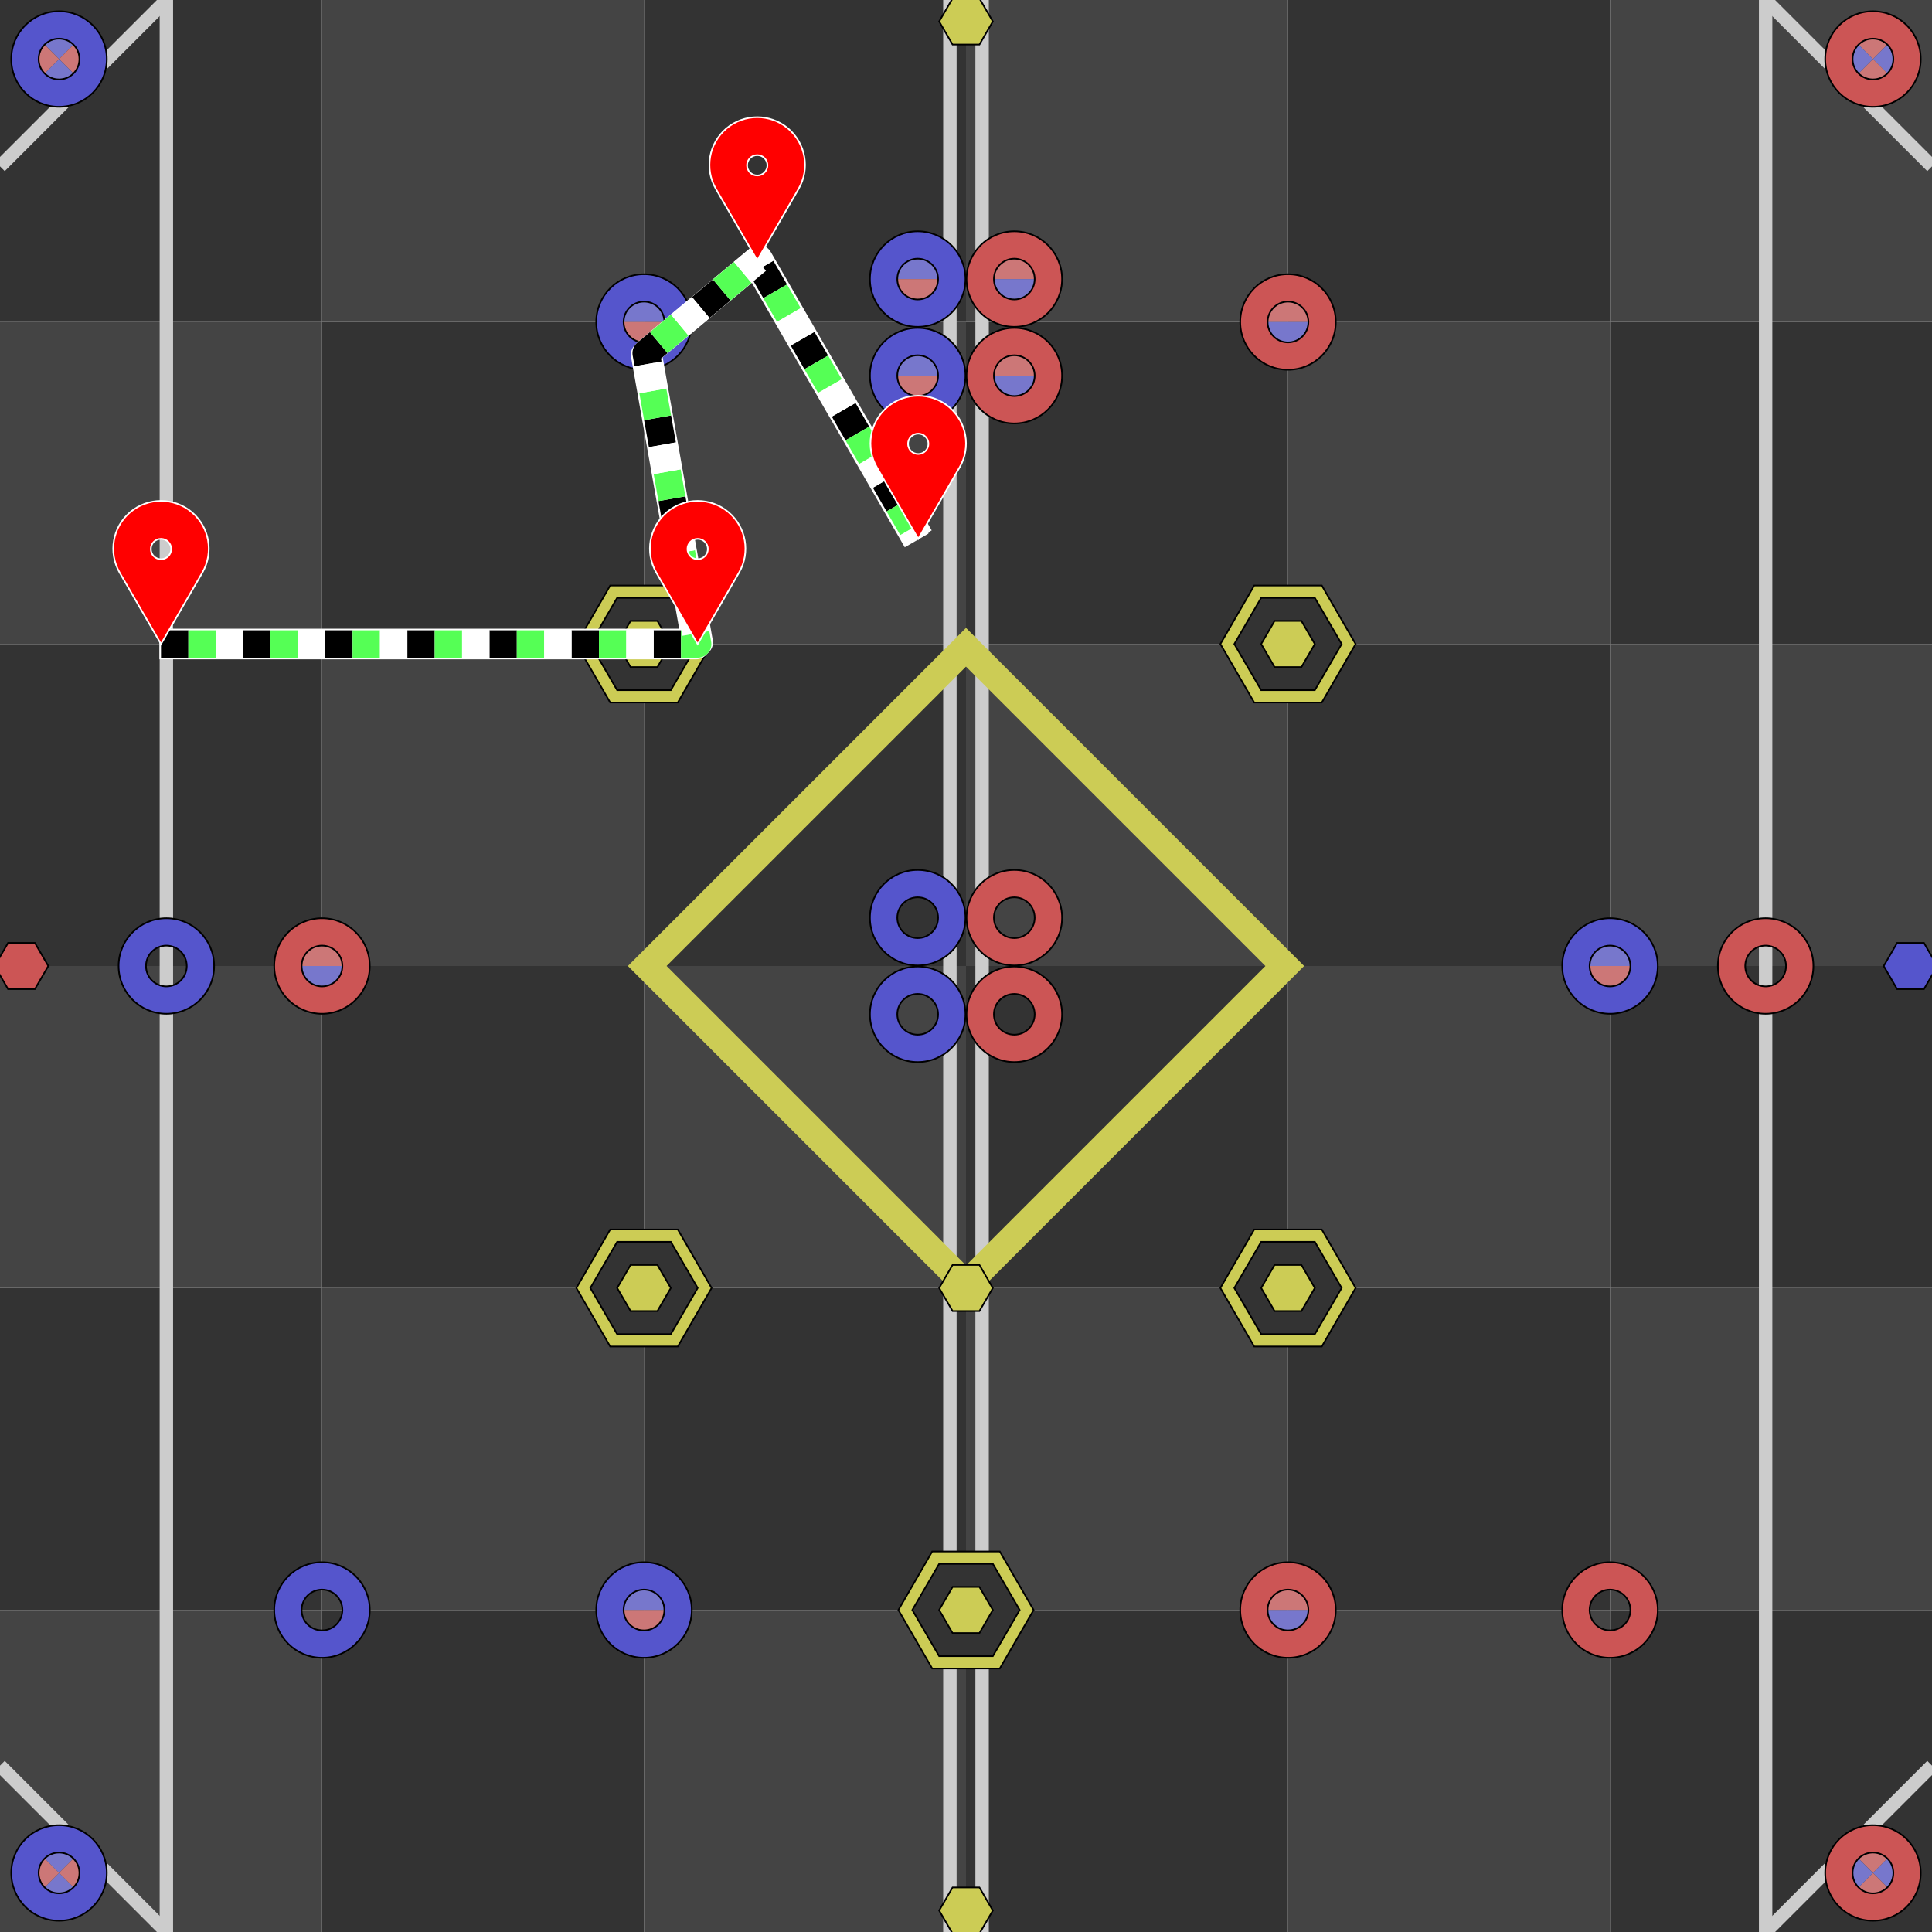
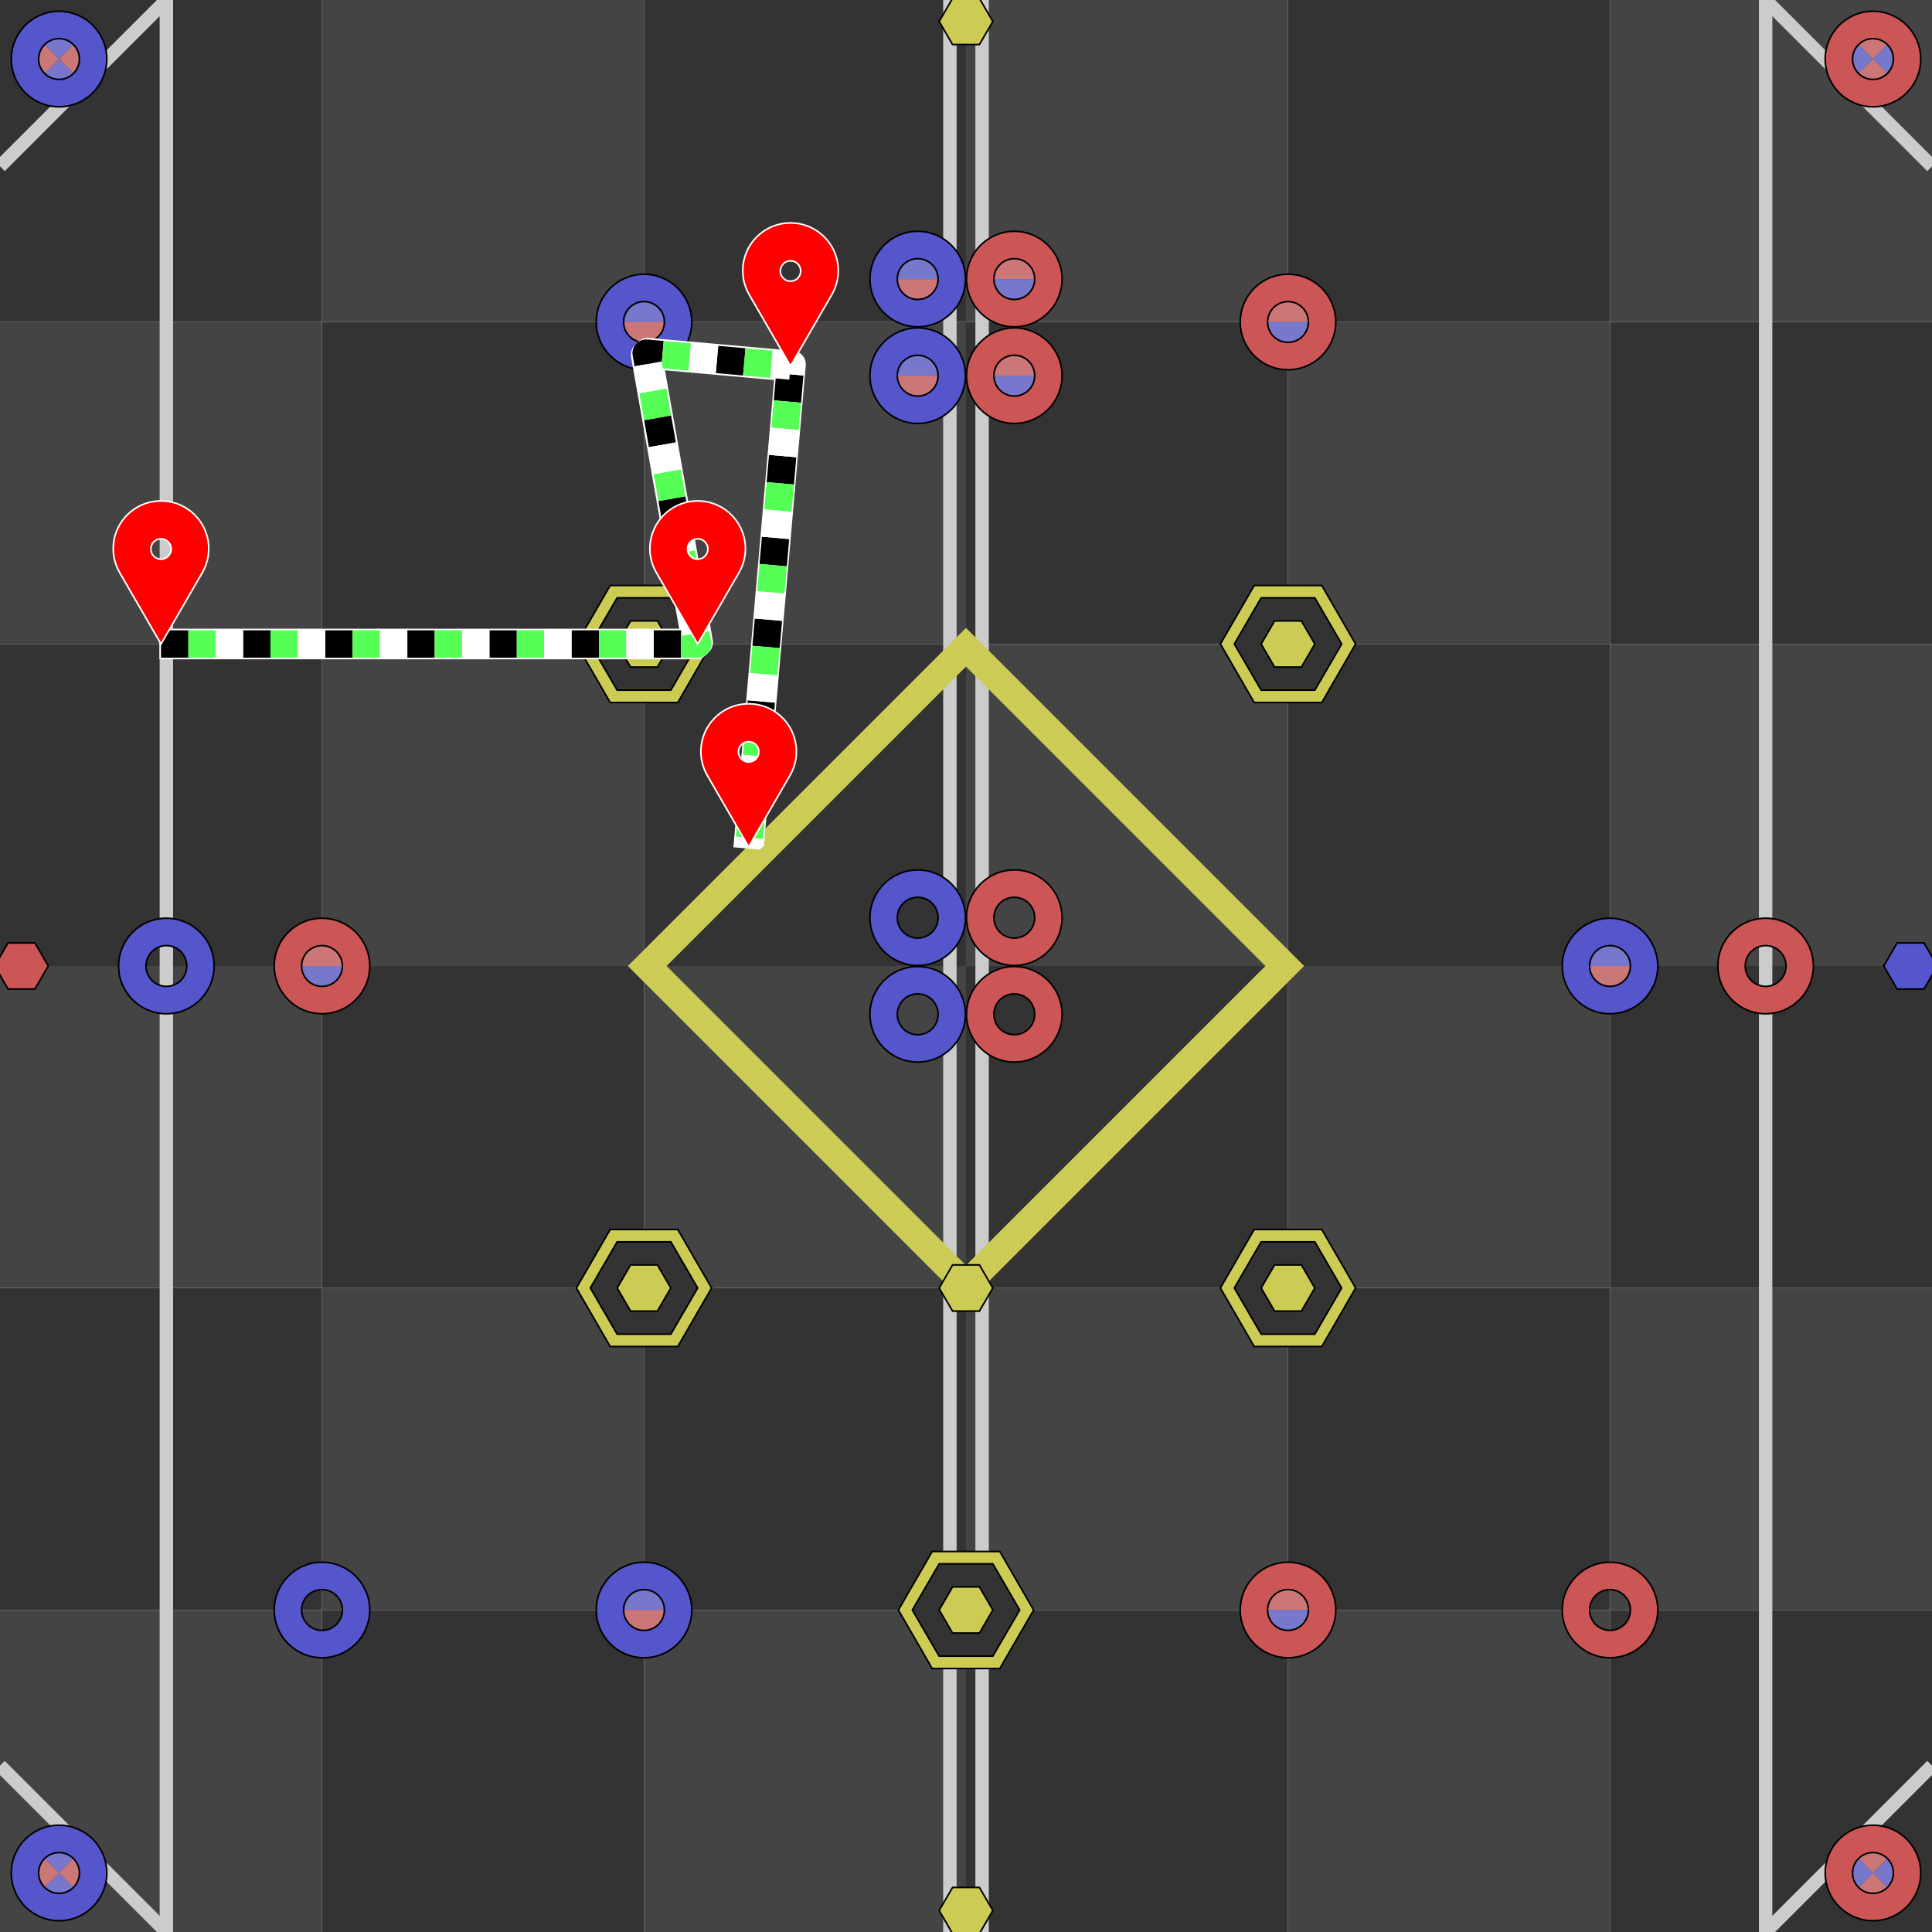
<svg xmlns="http://www.w3.org/2000/svg" version="1.1" width="600" height="600" viewBox="-1800 -1800 3600 3600">
  <g transform="scale(1, -1)">
    <rect x="-1800" y="-1800" width="600" height="600" fill="#444444" />
    <rect x="-1800" y="-1200" width="600" height="600" fill="#333333" />
    <rect x="-1800" y="-600" width="600" height="600" fill="#444444" />
    <rect x="-1800" y="0" width="600" height="600" fill="#333333" />
    <rect x="-1800" y="600" width="600" height="600" fill="#444444" />
    <rect x="-1800" y="1200" width="600" height="600" fill="#333333" />
    <rect x="-1200" y="-1800" width="600" height="600" fill="#333333" />
    <rect x="-1200" y="-1200" width="600" height="600" fill="#444444" />
    <rect x="-1200" y="-600" width="600" height="600" fill="#333333" />
    <rect x="-1200" y="0" width="600" height="600" fill="#444444" />
    <rect x="-1200" y="600" width="600" height="600" fill="#333333" />
    <rect x="-1200" y="1200" width="600" height="600" fill="#444444" />
    <rect x="-600" y="-1800" width="600" height="600" fill="#444444" />
    <rect x="-600" y="-1200" width="600" height="600" fill="#333333" />
    <rect x="-600" y="-600" width="600" height="600" fill="#444444" />
    <rect x="-600" y="0" width="600" height="600" fill="#333333" />
    <rect x="-600" y="600" width="600" height="600" fill="#444444" />
    <rect x="-600" y="1200" width="600" height="600" fill="#333333" />
    <rect x="0" y="-1800" width="600" height="600" fill="#333333" />
    <rect x="0" y="-1200" width="600" height="600" fill="#444444" />
    <rect x="0" y="-600" width="600" height="600" fill="#333333" />
    <rect x="0" y="0" width="600" height="600" fill="#444444" />
    <rect x="0" y="600" width="600" height="600" fill="#333333" />
    <rect x="0" y="1200" width="600" height="600" fill="#444444" />
    <rect x="600" y="-1800" width="600" height="600" fill="#444444" />
    <rect x="600" y="-1200" width="600" height="600" fill="#333333" />
    <rect x="600" y="-600" width="600" height="600" fill="#444444" />
    <rect x="600" y="0" width="600" height="600" fill="#333333" />
    <rect x="600" y="600" width="600" height="600" fill="#444444" />
    <rect x="600" y="1200" width="600" height="600" fill="#333333" />
    <rect x="1200" y="-1800" width="600" height="600" fill="#333333" />
    <rect x="1200" y="-1200" width="600" height="600" fill="#444444" />
    <rect x="1200" y="-600" width="600" height="600" fill="#333333" />
    <rect x="1200" y="0" width="600" height="600" fill="#444444" />
    <rect x="1200" y="600" width="600" height="600" fill="#333333" />
    <rect x="1200" y="1200" width="600" height="600" fill="#444444" />
    <line x1="-1490" y1="-1800" x2="-1490" y2="1800" stroke="#cccccc" stroke-width="25" />
    <line x1="-30" y1="-1800" x2="-30" y2="1800" stroke="#cccccc" stroke-width="25" />
    <line x1="30" y1="-1800" x2="30" y2="1800" stroke="#cccccc" stroke-width="25" />
    <line x1="1490" y1="-1800" x2="1490" y2="1800" stroke="#cccccc" stroke-width="25" />
    <line x1="-1800" y1="-1490" x2="-1490" y2="-1800" stroke="#cccccc" stroke-width="25" />
    <line x1="1800" y1="-1490" x2="1490" y2="-1800" stroke="#cccccc" stroke-width="25" />
    <line x1="-1800" y1="1490" x2="-1490" y2="1800" stroke="#cccccc" stroke-width="25" />
    <line x1="1800" y1="1490" x2="1490" y2="1800" stroke="#cccccc" stroke-width="25" />
    <rect x="-420" y="-420" width="840" height="840" transform="rotate(45)" stroke="#cccc55" fill="none" stroke-width="51" />
    <polygon points="-1710,0 -1735,43 -1785,43 -1810,0 -1785,-43 -1735,-43" fill="#cc5555" stroke="#000000" stroke-width="3" />
    <polygon points="1810,0 1785,43 1735,43 1710,0 1735,-43 1785,-43" fill="#5555cc" stroke="#000000" stroke-width="3" />
    <polygon points="50,1760 25,1803 -25,1803 -50,1760 -25,1717 25,1717" fill="#cccc55" stroke="#000000" stroke-width="3" />
    <polygon points="50,-600 25,-557 -25,-557 -50,-600 -25,-643 25,-643" fill="#cccc55" stroke="#000000" stroke-width="3" />
    <polygon points="50,-1760 25,-1717 -25,-1717 -50,-1760 -25,-1803 25,-1803" fill="#cccc55" stroke="#000000" stroke-width="3" />
    <polygon points="-474,600 -537,709 -663,709 -726,600 -663,491 -537,491" fill="#cccc55" stroke="#000000" stroke-width="3" />
    <polygon points="-500,600 -550,686 -650,686 -700,600 -650,514 -550,514" fill="#333333" stroke="#000000" stroke-width="3" />
    <polygon points="-550,600 -575,643 -625,643 -650,600 -625,557 -575,557" fill="#cccc55" stroke="#000000" stroke-width="3" />
    <polygon points="726,600 663,709 537,709 474,600 537,491 663,491" fill="#cccc55" stroke="#000000" stroke-width="3" />
    <polygon points="700,600 650,686 550,686 500,600 550,514 650,514" fill="#333333" stroke="#000000" stroke-width="3" />
    <polygon points="650,600 625,643 575,643 550,600 575,557 625,557" fill="#cccc55" stroke="#000000" stroke-width="3" />
    <polygon points="-474,-600 -537,-491 -663,-491 -726,-600 -663,-709 -537,-709" fill="#cccc55" stroke="#000000" stroke-width="3" />
    <polygon points="-500,-600 -550,-514 -650,-514 -700,-600 -650,-686 -550,-686" fill="#333333" stroke="#000000" stroke-width="3" />
    <polygon points="-550,-600 -575,-557 -625,-557 -650,-600 -625,-643 -575,-643" fill="#cccc55" stroke="#000000" stroke-width="3" />
    <polygon points="726,-600 663,-491 537,-491 474,-600 537,-709 663,-709" fill="#cccc55" stroke="#000000" stroke-width="3" />
    <polygon points="700,-600 650,-514 550,-514 500,-600 550,-686 650,-686" fill="#333333" stroke="#000000" stroke-width="3" />
    <polygon points="650,-600 625,-557 575,-557 550,-600 575,-643 625,-643" fill="#cccc55" stroke="#000000" stroke-width="3" />
    <polygon points="126,-1200 63,-1091 -63,-1091 -126,-1200 -63,-1309 63,-1309" fill="#cccc55" stroke="#000000" stroke-width="3" />
    <polygon points="100,-1200 50,-1114 -50,-1114 -100,-1200 -50,-1286 50,-1286" fill="#333333" stroke="#000000" stroke-width="3" />
    <polygon points="50,-1200 25,-1157 -25,-1157 -50,-1200 -25,-1243 25,-1243" fill="#cccc55" stroke="#000000" stroke-width="3" />
    <path d="M 1690,1690 l -63,63 a 89,89 0 0,0 126,0 z" fill="#cc7777" />
    <path d="M 1690,1690 l 63,63 a 89,89 0 0,0 0,-126 z" fill="#7777cc" />
    <path d="M 1690,1690 l 63,-63 a 89,89 0 0,0 -126,0 z" fill="#cc7777" />
    <path d="M 1690,1690 l -63,-63 a 89,89 0 0,0 0,126 z" fill="#7777cc" />
    <path d="M 1601,1690 a 89 89 0 0 0 178 0 a 89 89 0 0 0 -178 0 z m 51 0 a 38 38 0 0 0 76 0 a 38 38 0 0 0 -76 0 z" fill="#cc5555" stroke="#000000" stroke-width="3" fill-rule="evenodd" />
    <path d="M 1690,-1690 l -63,63 a 89,89 0 0,0 126,0 z" fill="#cc7777" />
    <path d="M 1690,-1690 l 63,63 a 89,89 0 0,0 0,-126 z" fill="#7777cc" />
    <path d="M 1690,-1690 l 63,-63 a 89,89 0 0,0 -126,0 z" fill="#cc7777" />
    <path d="M 1690,-1690 l -63,-63 a 89,89 0 0,0 0,126 z" fill="#7777cc" />
    <path d="M 1601,-1690 a 89 89 0 0 0 178 0 a 89 89 0 0 0 -178 0 z m 51 0 a 38 38 0 0 0 76 0 a 38 38 0 0 0 -76 0 z" fill="#cc5555" stroke="#000000" stroke-width="3" fill-rule="evenodd" />
    <path d="M -1690,1690 l -63,63 a 89,89 0 0,0 126,0 z" fill="#7777cc" />
    <path d="M -1690,1690 l 63,63 a 89,89 0 0,0 0,-126 z" fill="#cc7777" />
    <path d="M -1690,1690 l 63,-63 a 89,89 0 0,0 -126,0 z" fill="#7777cc" />
    <path d="M -1690,1690 l -63,-63 a 89,89 0 0,0 0,126 z" fill="#cc7777" />
    <path d="M -1779,1690 a 89 89 0 0 0 178 0 a 89 89 0 0 0 -178 0 z m 51 0 a 38 38 0 0 0 76 0 a 38 38 0 0 0 -76 0 z" fill="#5555cc" stroke="#000000" stroke-width="3" fill-rule="evenodd" />
    <path d="M -1690,-1690 l -63,63 a 89,89 0 0,0 126,0 z" fill="#7777cc" />
    <path d="M -1690,-1690 l 63,63 a 89,89 0 0,0 0,-126 z" fill="#cc7777" />
    <path d="M -1690,-1690 l 63,-63 a 89,89 0 0,0 -126,0 z" fill="#7777cc" />
    <path d="M -1690,-1690 l -63,-63 a 89,89 0 0,0 0,126 z" fill="#cc7777" />
    <path d="M -1779,-1690 a 89 89 0 0 0 178 0 a 89 89 0 0 0 -178 0 z m 51 0 a 38 38 0 0 0 76 0 a 38 38 0 0 0 -76 0 z" fill="#5555cc" stroke="#000000" stroke-width="3" fill-rule="evenodd" />
    <path d="M 1,1280 a 89,89 0 1,0 178,0" fill="#cc7777" />
    <path d="M 1,1280 a 89,89 0 1,1 178,0" fill="#7777cc" />
    <path d="M 1,1280 a 89 89 0 0 0 178 0 a 89 89 0 0 0 -178 0 z m 51 0 a 38 38 0 0 0 76 0 a 38 38 0 0 0 -76 0 z" fill="#cc5555" stroke="#000000" stroke-width="3" fill-rule="evenodd" />
    <path d="M 511,1200 a 89,89 0 1,0 178,0" fill="#cc7777" />
    <path d="M 511,1200 a 89,89 0 1,1 178,0" fill="#7777cc" />
    <path d="M 511,1200 a 89 89 0 0 0 178 0 a 89 89 0 0 0 -178 0 z m 51 0 a 38 38 0 0 0 76 0 a 38 38 0 0 0 -76 0 z" fill="#cc5555" stroke="#000000" stroke-width="3" fill-rule="evenodd" />
    <path d="M 1,1100 a 89,89 0 1,0 178,0" fill="#cc7777" />
    <path d="M 1,1100 a 89,89 0 1,1 178,0" fill="#7777cc" />
    <path d="M 1,1100 a 89 89 0 0 0 178 0 a 89 89 0 0 0 -178 0 z m 51 0 a 38 38 0 0 0 76 0 a 38 38 0 0 0 -76 0 z" fill="#cc5555" stroke="#000000" stroke-width="3" fill-rule="evenodd" />
    <path d="M -1289,0 a 89,89 0 1,0 178,0" fill="#cc7777" />
    <path d="M -1289,0 a 89,89 0 1,1 178,0" fill="#7777cc" />
    <path d="M -1289,0 a 89 89 0 0 0 178 0 a 89 89 0 0 0 -178 0 z m 51 0 a 38 38 0 0 0 76 0 a 38 38 0 0 0 -76 0 z" fill="#cc5555" stroke="#000000" stroke-width="3" fill-rule="evenodd" />
    <path d="M 511,-1200 a 89,89 0 1,0 178,0" fill="#cc7777" />
    <path d="M 511,-1200 a 89,89 0 1,1 178,0" fill="#7777cc" />
    <path d="M 511,-1200 a 89 89 0 0 0 178 0 a 89 89 0 0 0 -178 0 z m 51 0 a 38 38 0 0 0 76 0 a 38 38 0 0 0 -76 0 z" fill="#cc5555" stroke="#000000" stroke-width="3" fill-rule="evenodd" />
    <path d="M -179,1280 a 89,89 0 1,0 178,0" fill="#7777cc" />
    <path d="M -179,1280 a 89,89 0 1,1 178,0" fill="#cc7777" />
    <path d="M -179,1280 a 89 89 0 0 0 178 0 a 89 89 0 0 0 -178 0 z m 51 0 a 38 38 0 0 0 76 0 a 38 38 0 0 0 -76 0 z" fill="#5555cc" stroke="#000000" stroke-width="3" fill-rule="evenodd" />
    <path d="M -689,1200 a 89,89 0 1,0 178,0" fill="#7777cc" />
    <path d="M -689,1200 a 89,89 0 1,1 178,0" fill="#cc7777" />
    <path d="M -689,1200 a 89 89 0 0 0 178 0 a 89 89 0 0 0 -178 0 z m 51 0 a 38 38 0 0 0 76 0 a 38 38 0 0 0 -76 0 z" fill="#5555cc" stroke="#000000" stroke-width="3" fill-rule="evenodd" />
    <path d="M -179,1100 a 89,89 0 1,0 178,0" fill="#7777cc" />
    <path d="M -179,1100 a 89,89 0 1,1 178,0" fill="#cc7777" />
    <path d="M -179,1100 a 89 89 0 0 0 178 0 a 89 89 0 0 0 -178 0 z m 51 0 a 38 38 0 0 0 76 0 a 38 38 0 0 0 -76 0 z" fill="#5555cc" stroke="#000000" stroke-width="3" fill-rule="evenodd" />
    <path d="M 1111,0 a 89,89 0 1,0 178,0" fill="#7777cc" />
    <path d="M 1111,0 a 89,89 0 1,1 178,0" fill="#cc7777" />
    <path d="M 1111,0 a 89 89 0 0 0 178 0 a 89 89 0 0 0 -178 0 z m 51 0 a 38 38 0 0 0 76 0 a 38 38 0 0 0 -76 0 z" fill="#5555cc" stroke="#000000" stroke-width="3" fill-rule="evenodd" />
    <path d="M -689,-1200 a 89,89 0 1,0 178,0" fill="#7777cc" />
    <path d="M -689,-1200 a 89,89 0 1,1 178,0" fill="#cc7777" />
    <path d="M -689,-1200 a 89 89 0 0 0 178 0 a 89 89 0 0 0 -178 0 z m 51 0 a 38 38 0 0 0 76 0 a 38 38 0 0 0 -76 0 z" fill="#5555cc" stroke="#000000" stroke-width="3" fill-rule="evenodd" />
    <path d="M 1,90 a 89 89 0 0 0 178 0 a 89 89 0 0 0 -178 0 z m 51 0 a 38 38 0 0 0 76 0 a 38 38 0 0 0 -76 0 z" fill="#cc5555" stroke="#000000" stroke-width="3" fill-rule="evenodd" />
    <path d="M 1401,0 a 89 89 0 0 0 178 0 a 89 89 0 0 0 -178 0 z m 51 0 a 38 38 0 0 0 76 0 a 38 38 0 0 0 -76 0 z" fill="#cc5555" stroke="#000000" stroke-width="3" fill-rule="evenodd" />
    <path d="M 1,-90 a 89 89 0 0 0 178 0 a 89 89 0 0 0 -178 0 z m 51 0 a 38 38 0 0 0 76 0 a 38 38 0 0 0 -76 0 z" fill="#cc5555" stroke="#000000" stroke-width="3" fill-rule="evenodd" />
    <path d="M 1111,-1200 a 89 89 0 0 0 178 0 a 89 89 0 0 0 -178 0 z m 51 0 a 38 38 0 0 0 76 0 a 38 38 0 0 0 -76 0 z" fill="#cc5555" stroke="#000000" stroke-width="3" fill-rule="evenodd" />
    <path d="M -179,90 a 89 89 0 0 0 178 0 a 89 89 0 0 0 -178 0 z m 51 0 a 38 38 0 0 0 76 0 a 38 38 0 0 0 -76 0 z" fill="#5555cc" stroke="#000000" stroke-width="3" fill-rule="evenodd" />
    <path d="M -1579,0 a 89 89 0 0 0 178 0 a 89 89 0 0 0 -178 0 z m 51 0 a 38 38 0 0 0 76 0 a 38 38 0 0 0 -76 0 z" fill="#5555cc" stroke="#000000" stroke-width="3" fill-rule="evenodd" />
    <path d="M -179,-90 a 89 89 0 0 0 178 0 a 89 89 0 0 0 -178 0 z m 51 0 a 38 38 0 0 0 76 0 a 38 38 0 0 0 -76 0 z" fill="#5555cc" stroke="#000000" stroke-width="3" fill-rule="evenodd" />
    <path d="M -1289,-1200 a 89 89 0 0 0 178 0 a 89 89 0 0 0 -178 0 z m 51 0 a 38 38 0 0 0 76 0 a 38 38 0 0 0 -76 0 z" fill="#5555cc" stroke="#000000" stroke-width="3" fill-rule="evenodd" />
-     <polyline points="-1497,603 -497,603 -593,1145 -386,1318 -86,799" fill="none" stroke="#ffffff" stroke-width="51" stroke-linejoin="round" />
-     <polyline points="-1503,597 -503,597 -599,1139 -392,1312 -92,793" fill="none" stroke="#ffffff" stroke-width="51" stroke-linejoin="round" />
-     <polyline points="-1500,600 -500,600 -596,1142 -389,1315 -89,796" fill="none" stroke="#000000" stroke-width="51" stroke-dasharray="51,102" stroke-linejoin="round" />
-     <polyline points="-1500,600 -500,600 -596,1142 -389,1315 -89,796" fill="none" stroke="#55ff55" stroke-width="51" stroke-dasharray="51,102" stroke-dashoffset="102" stroke-linejoin="round" />
-     <polyline points="-1500,600 -500,600 -596,1142 -389,1315 -89,796" fill="none" stroke="#ffffff" stroke-width="51" stroke-dasharray="51,102" stroke-dashoffset="51" stroke-linejoin="round" />
+     <polyline points="-1497,603 -497,603 -593,1145 -324,1121 -402,225" fill="none" stroke="#ffffff" stroke-width="51" stroke-linejoin="round" />
+     <polyline points="-1503,597 -503,597 -599,1139 -330,1115 -408,219" fill="none" stroke="#ffffff" stroke-width="51" stroke-linejoin="round" />
+     <polyline points="-1500,600 -500,600 -596,1142 -327,1118 -405,222" fill="none" stroke="#000000" stroke-width="51" stroke-dasharray="51,102" stroke-linejoin="round" />
+     <polyline points="-1500,600 -500,600 -596,1142 -327,1118 -405,222" fill="none" stroke="#55ff55" stroke-width="51" stroke-dasharray="51,102" stroke-dashoffset="102" stroke-linejoin="round" />
+     <polyline points="-1500,600 -500,600 -596,1142 -327,1118 -405,222" fill="none" stroke="#ffffff" stroke-width="51" stroke-dasharray="51,102" stroke-dashoffset="51" stroke-linejoin="round" />
    <path d="M -1500,600 l -77 133 a 89 89 0 1 0 154 0 z m -19 177 a 19 19 0 0 0 38 0 a 19 19 0 0 0 -38 0 z" fill="#ff0000" stroke="#ffffff" stroke-width="3" fill-rule="evenodd" />
    <path d="M -500,600 l -77 133 a 89 89 0 1 0 154 0 z m -19 177 a 19 19 0 0 0 38 0 a 19 19 0 0 0 -38 0 z" fill="#ff0000" stroke="#ffffff" stroke-width="3" fill-rule="evenodd" />
-     <path d="M -389,1315 l -77 133 a 89 89 0 1 0 154 0 z m -19 177 a 19 19 0 0 0 38 0 a 19 19 0 0 0 -38 0 z" fill="#ff0000" stroke="#ffffff" stroke-width="3" fill-rule="evenodd" />
-     <path d="M -89,796 l -77 133 a 89 89 0 1 0 154 0 z m -19 177 a 19 19 0 0 0 38 0 a 19 19 0 0 0 -38 0 z" fill="#ff0000" stroke="#ffffff" stroke-width="3" fill-rule="evenodd" />
+     <path d="M -327,1118 l -77 133 a 89 89 0 1 0 154 0 z m -19 177 a 19 19 0 0 0 38 0 a 19 19 0 0 0 -38 0 z" fill="#ff0000" stroke="#ffffff" stroke-width="3" fill-rule="evenodd" />
+     <path d="M -405,222 l -77 133 a 89 89 0 1 0 154 0 z m -19 177 a 19 19 0 0 0 38 0 a 19 19 0 0 0 -38 0 z" fill="#ff0000" stroke="#ffffff" stroke-width="3" fill-rule="evenodd" />
  </g>
</svg>
